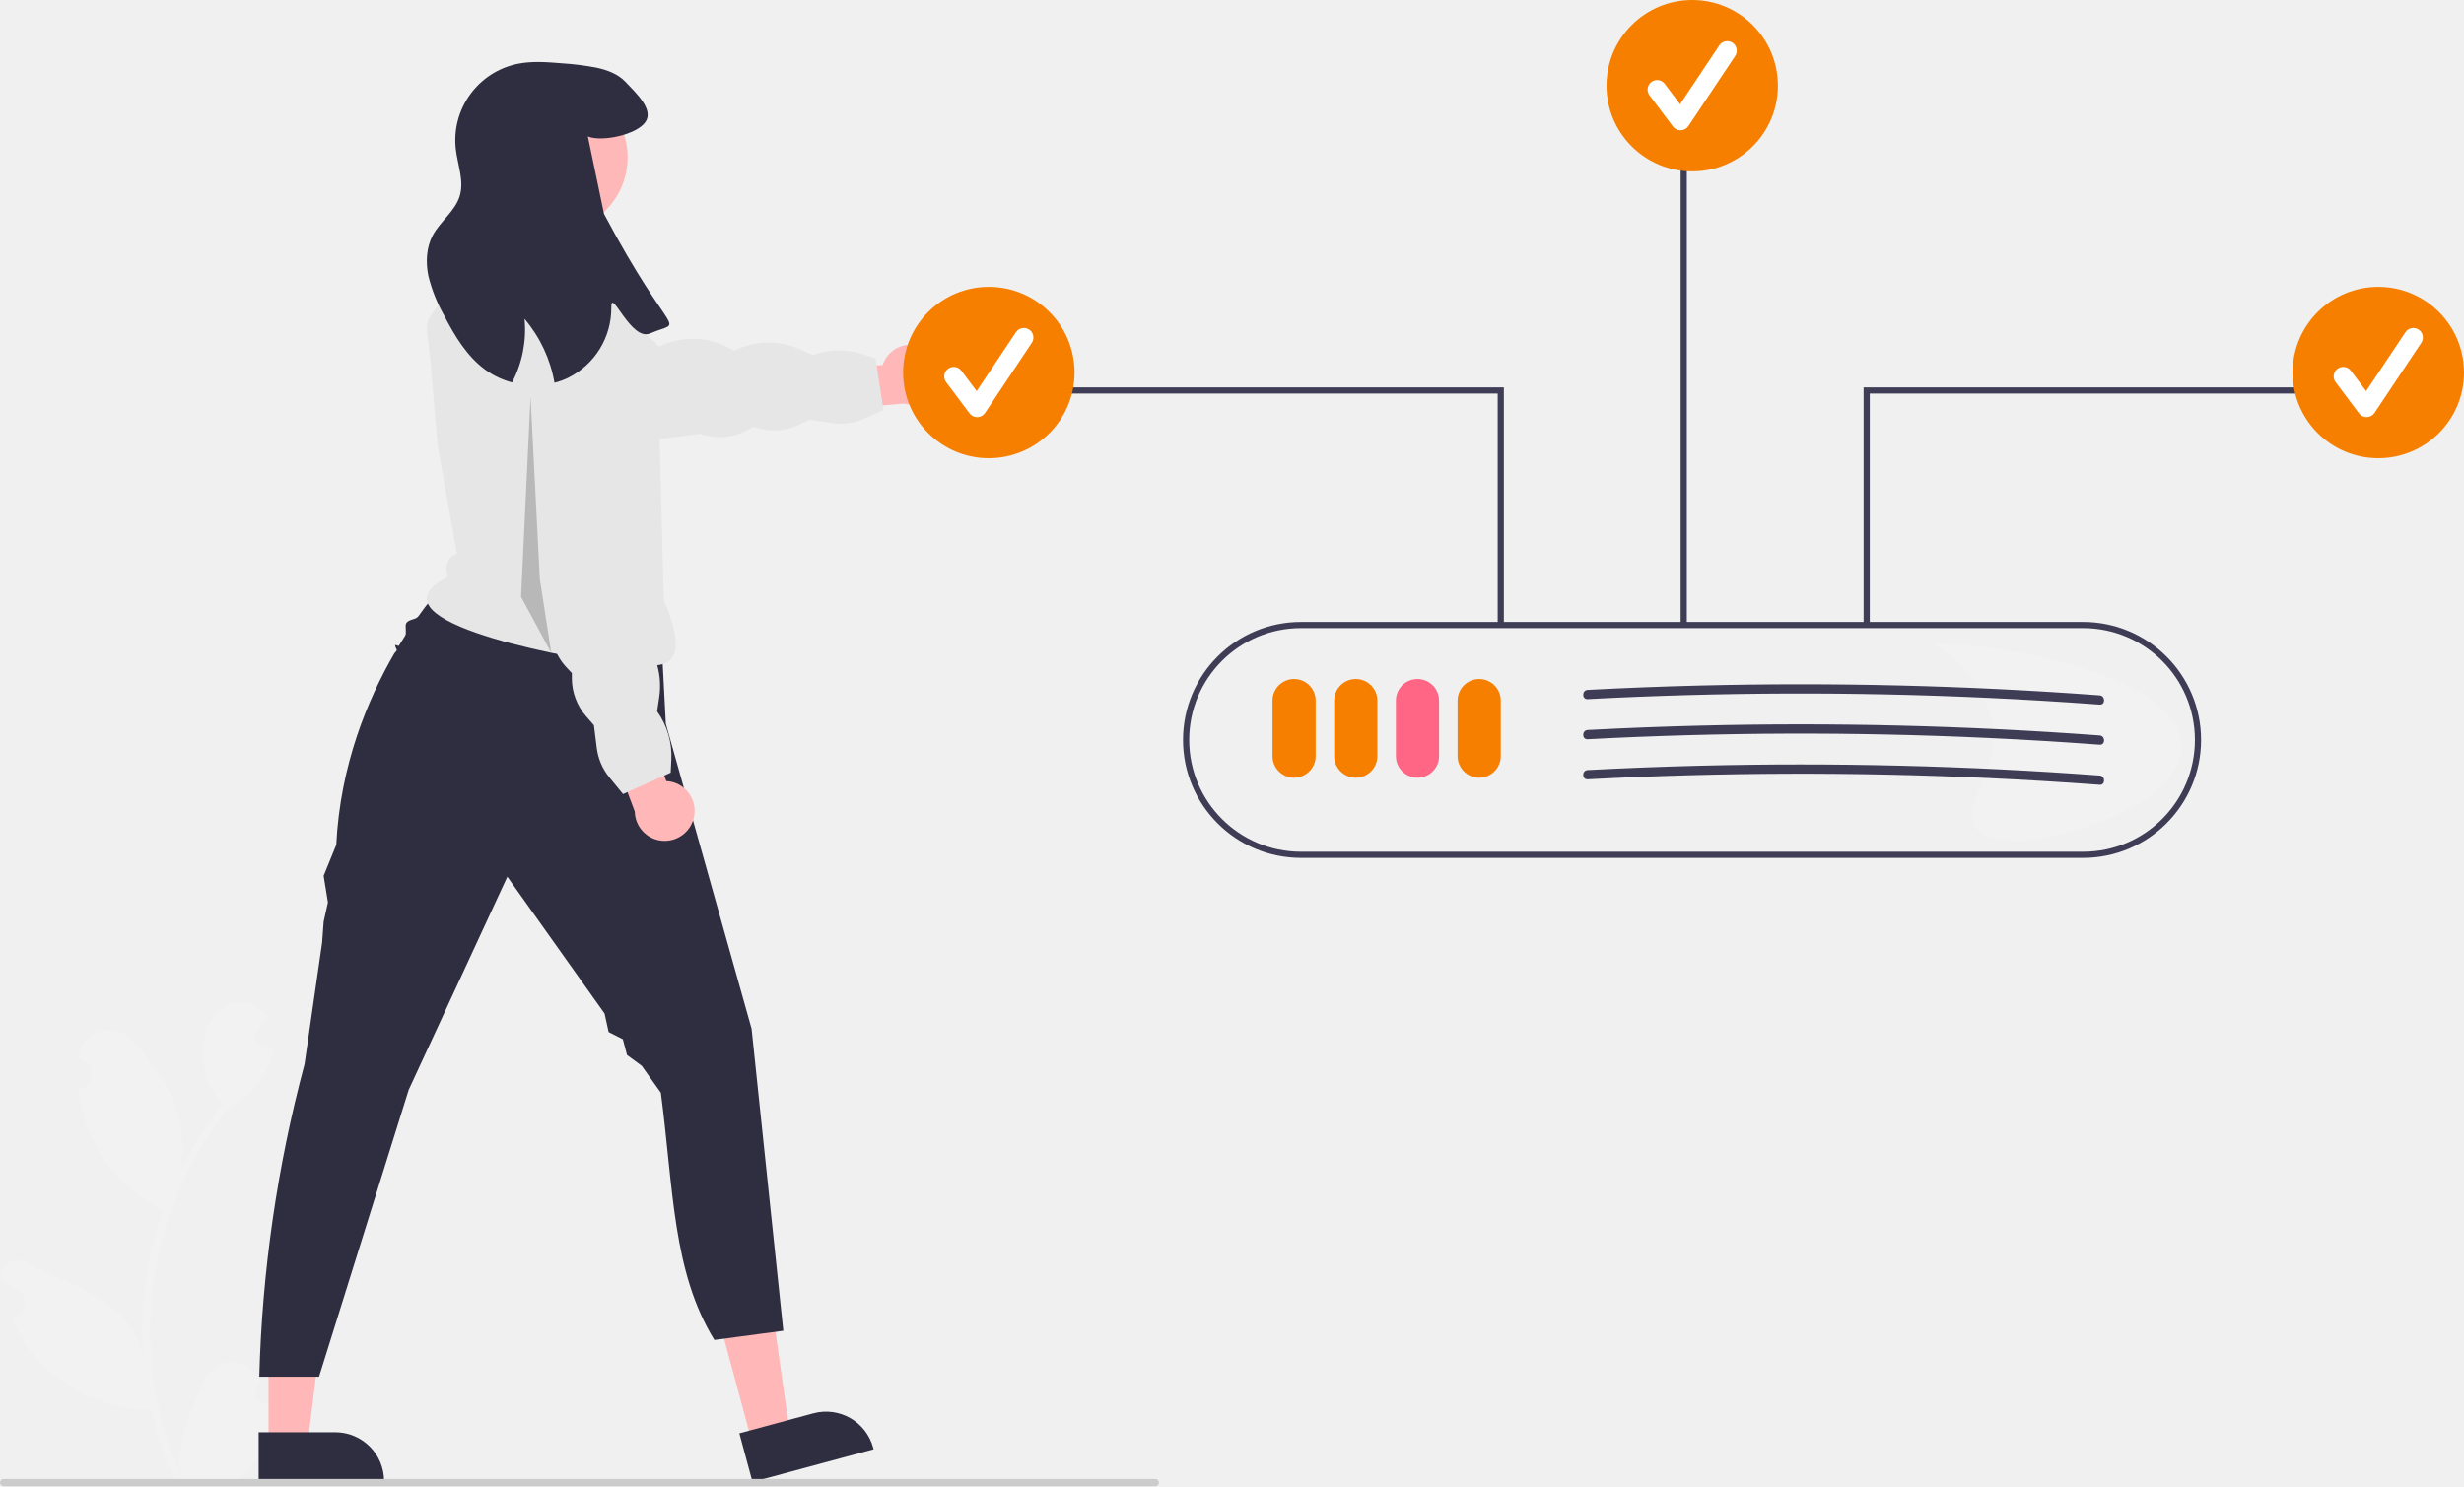
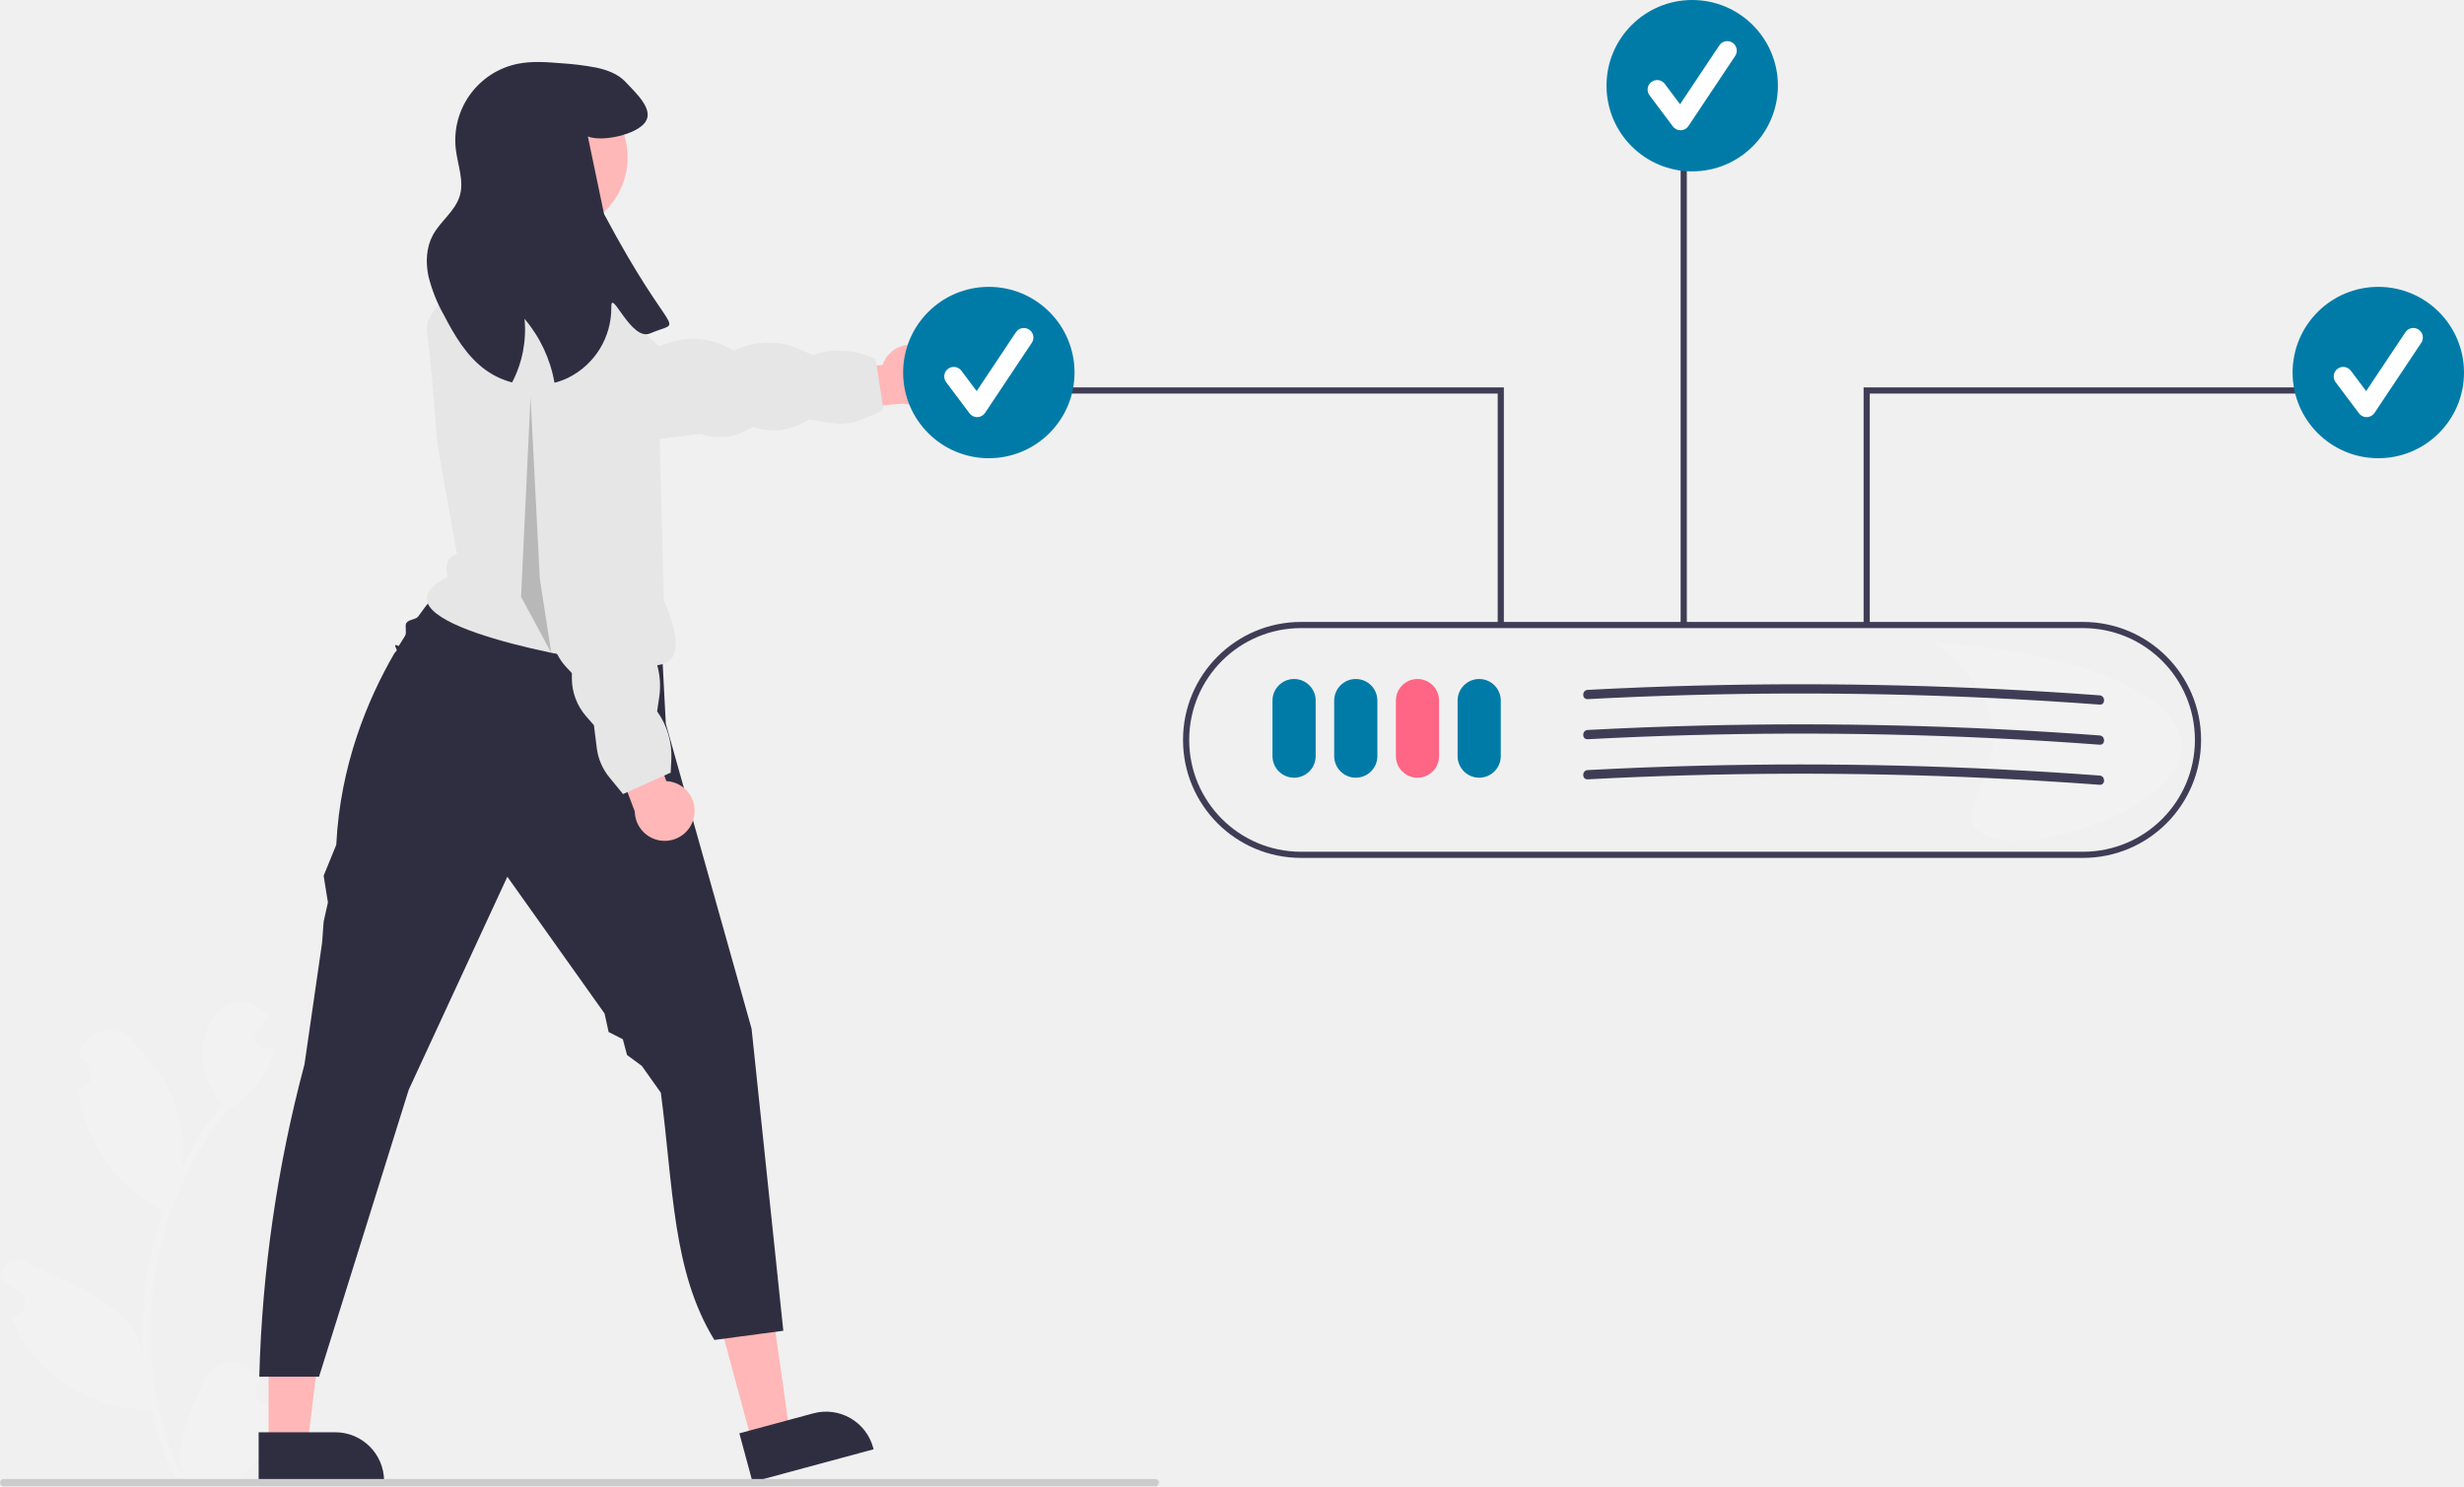
<svg xmlns="http://www.w3.org/2000/svg" data-name="Layer 1" width="798.704" height="481.873" viewBox="0 0 798.704 481.873">
  <path d="M287.178,664.086a3.613,3.613,0,0,1-2.619-6.263c.091-.362.156-.622.248-.984a9.707,9.707,0,0,0-17.997-.17c-4.282,10.023-9.825,20.4-7.068,31.44-18.206-38.585-12.015-86.582,14.891-119.58,7.437-4.097,13.465-11.376,15.034-19.827-3.681,1.247-8.27-1.747-5.502-5.624,1.2-1.482,2.411-2.952,3.61-4.434-13.982-14.89-30.641,8.512-15.251,28.609a115.847,115.847,0,0,0-13.011,20.352,48.709,48.709,0,0,0-2.908-22.624c-2.783-6.715-8.001-12.37-12.595-18.175-5.586-7.073-17.083-3.81-17.835,5.166,5.155,1.694,5.825,9.141-.072,10.16,1.545,16.698,12.453,32.043,27.478,39.366a116.299,116.299,0,0,0-6.355,48.611c-2.652-19.25-23.316-23.921-37.759-31.572a5.626,5.626,0,0,0-8.58,5.699,32.495,32.495,0,0,1,5.696,3.005,4.911,4.911,0,0,1-2.282,8.965c7.28,18.018,26.102,30.117,45.434,30.049a119.562,119.562,0,0,0,8.032,23.447h28.692c.103-.319.195-.648.288-.967a32.599,32.599,0,0,1-7.939-.473c7.026-8.319,12.46-12.563,8.371-24.177Z" transform="translate(-200.6481 -209.0637)" fill="#f2f2f2" />
  <polygon points="149.443 155.77 154.114 197.9 213.77 198.929 206.57 148.529 149.443 155.77" fill="#ffb7b7" />
  <polygon points="243.842 467.83 256.016 464.542 249.125 416.022 231.158 420.875 243.842 467.83" fill="#ffb7b7" />
  <path d="M440.312,673.758l23.974-6.476.001-0a15.827,15.827,0,0,1,19.405,11.152l.134.496L444.573,689.533Z" transform="translate(-200.6481 -209.0637)" fill="#2f2e41" />
  <polygon points="87.055 468.468 99.665 468.467 105.664 419.829 87.053 419.83 87.055 468.468" fill="#ffb7b7" />
  <path d="M284.486,673.415l24.833-.001h.001a15.827,15.827,0,0,1,15.826,15.826v.514l-40.66.002Z" transform="translate(-200.6481 -209.0637)" fill="#2f2e41" />
  <path d="M353.816,382.449l-8.494,15.289a102.113,102.113,0,0,0-9.092,11.164c-.786,1.092-3.018.896-3.855,2.137-.6.888.206,3.178-.412,4.141q-.994,1.547-2.01,3.22c-.248.409-2.047-1.401-.747,1.245.212.43-.49.83-.735,1.253-8.609,14.841-17.547,36.165-18.822,62.062l-4.095,10.033,1.392,8.642-1.392,6.259-.491,6.753-.769,5.316-4.94,34.139A437.551,437.551,0,0,0,284.693,655.407h19.371l29.067-93.022,31.972-69.081,31.515,44.351,1.318,5.999,4.604,2.336,1.356,5.114,4.788,3.531,6.175,8.69c4.099,31.065,3.73,57.964,17.348,80.161l22.351-2.98-10.286-97.941-27.798-98.875-2.815-53.836Z" transform="translate(-200.6481 -209.0637)" fill="#2f2e41" />
  <path d="M348.766,388.688,342.509,353.497l-2.297-26.79c-1.301-15.196-3.437-10.646,5.573-22.952l22.351-14.9h17.881l8.94,14.9,18.071,16.381c11.705,11.769,2.541,23.036,1.264,24.488l1.526,58.964c12.102,28.596-7.363,19.644-14.9,20.861-22.351-2.98-81.953-14.9-55.132-28.311C344.739,392.095,345.81,389.671,348.766,388.688Z" transform="translate(-200.6481 -209.0637)" fill="#e6e6e6" />
  <path d="M500.491,321.961a9.645,9.645,0,0,0-13.749,5.449l-21.98,1.617-2.275,13.597,31.009-2.719a9.697,9.697,0,0,0,6.996-17.943Z" transform="translate(-200.6481 -209.0637)" fill="#ffb7b7" />
  <path d="M487.021,342.045l-6.362,2.801a18.775,18.775,0,0,1-10.336,1.386l-7.332-1.094-3.461,1.653a18.775,18.775,0,0,1-13.15,1.138l-1.596-.447-2.164,1.136a18.775,18.775,0,0,1-15.001,1.073h0l-13.49,1.736-38.704-24.739a12.788,12.788,0,0,1-5.397-2.514,12.414,12.414,0,0,1,9.633-21.933l34.434,19.217,1.579-.657a24.764,24.764,0,0,1,22.354,1.694l.491.298,1.541-.659a24.764,24.764,0,0,1,19.804.146l4.302,1.915h0a24.764,24.764,0,0,1,16.33-.222l3.99,1.333Z" transform="translate(-200.6481 -209.0637)" fill="#e6e6e6" />
  <path d="M425.576,474.08a9.645,9.645,0,0,0-8.944-11.778L409.164,441.566l-13.708,1.464,10.956,29.136a9.697,9.697,0,0,0,19.163,1.914Z" transform="translate(-200.6481 -209.0637)" fill="#ffb7b7" />
  <path d="M402.609,466.505l-4.408-5.375a18.775,18.775,0,0,1-4.114-9.583l-.918-7.356-2.522-2.889a18.775,18.775,0,0,1-4.631-12.36l.001-1.657-1.677-1.779a18.775,18.775,0,0,1-5.067-14.16h0l-5.299-12.527-3.681-61.805-.723-12.731a12.788,12.788,0,0,1,.97-5.874,12.414,12.414,0,0,1,23.716,3.381l8.574,68.938,1.057,1.345a24.764,24.764,0,0,1,4.378,21.987l-.155.553,1.049,1.307a24.764,24.764,0,0,1,5.184,19.114l-.688,4.659h0a24.764,24.764,0,0,1,4.604,15.669l-.211,4.202Z" transform="translate(-200.6481 -209.0637)" fill="#e6e6e6" />
  <circle cx="179.139" cy="51.034" r="24.306" fill="#ffb8b8" />
  <path d="M396.447,278.425l-5.245-25.122c4.604,1.877,15.839-.581,18.655-4.679,2.816-4.098-3.084-9.417-6.482-13.038-2.444-2.593-5.975-3.859-9.447-4.604a91.009,91.009,0,0,0-11.205-1.401c-4.753-.387-9.566-.775-14.245.164A25.302,25.302,0,0,0,348.408,257.534c.611,5.051,2.727,10.177,1.267,15.049-1.49,4.947-6.258,8.166-8.717,12.71-2.146,3.993-2.369,8.821-1.445,13.261a50.02,50.02,0,0,0,5.007,12.621c3.487,6.72,7.465,13.47,13.604,17.881a25.822,25.822,0,0,0,8.523,3.993,36.811,36.811,0,0,0,4.023-20.622,43.503,43.503,0,0,1,9.715,20.727,23.116,23.116,0,0,0,4.485-1.639,25.188,25.188,0,0,0,13.932-22.753c-.209-6.735,6.358,11.043,12.546,8.404C422.851,312.26,418.879,320.677,396.447,278.425Z" transform="translate(-200.6481 -209.0637)" fill="#2f2e41" />
  <path d="M905.548,443.451c-8.602-13.342-40.581-24.086-76.804-25.803l-2.118-.944c14.627,10.556,21.593,22.595,19.951,34.481-.945,6.841-4.667,13.584-6.437,20.402-.973,3.747.25,8.501,9.631,9.817,6.343.89,13.341-.349,18.924-1.789C898.805,471.85,914.149,456.793,905.548,443.451Z" transform="translate(-200.6481 -209.0637)" fill="#f2f2f2" />
  <path d="M200.648,689.746a1.186,1.186,0,0,0,1.19,1.19h373.29a1.19,1.19,0,0,0,0-2.38h-373.29A1.187,1.187,0,0,0,200.648,689.746Z" transform="translate(-200.6481 -209.0637)" fill="#ccc" />
  <path d="M875.875,487.203h-253.5a38.25,38.25,0,0,1,0-76.5h253.5a38.25,38.25,0,1,1,0,76.5Zm-253.5-74.5a36.25,36.25,0,0,0,0,72.5h253.5a36.25,36.25,0,1,0,0-72.5Z" transform="translate(-200.6481 -209.0637)" fill="#3f3d56" />
-   <path d="M620.125,461.203a7.008,7.008,0,0,1-7-7v-18a7,7,0,0,1,14,0v18A7.008,7.008,0,0,1,620.125,461.203Z" transform="translate(-200.6481 -209.0637)" fill="#f77f00" />
-   <path d="M640.125,461.203a7.008,7.008,0,0,1-7-7v-18a7,7,0,0,1,14,0v18A7.008,7.008,0,0,1,640.125,461.203Z" transform="translate(-200.6481 -209.0637)" fill="#f77f00" />
+   <path d="M620.125,461.203a7.008,7.008,0,0,1-7-7v-18a7,7,0,0,1,14,0v18A7.008,7.008,0,0,1,620.125,461.203Z" transform="translate(-200.6481 -209.0637)" fill="#007BA7" />
+   <path d="M640.125,461.203a7.008,7.008,0,0,1-7-7v-18a7,7,0,0,1,14,0v18A7.008,7.008,0,0,1,640.125,461.203Z" transform="translate(-200.6481 -209.0637)" fill="#007BA7" />
  <path d="M660.125,461.203a7.008,7.008,0,0,1-7-7v-18a7,7,0,0,1,14,0v18A7.008,7.008,0,0,1,660.125,461.203Z" transform="translate(-200.6481 -209.0637)" fill="#ff6584" />
-   <path d="M680.125,461.203a7.008,7.008,0,0,1-7-7v-18a7,7,0,0,1,14,0v18A7.008,7.008,0,0,1,680.125,461.203Z" transform="translate(-200.6481 -209.0637)" fill="#f77f00" />
+   <path d="M680.125,461.203a7.008,7.008,0,0,1-7-7v-18a7,7,0,0,1,14,0v18A7.008,7.008,0,0,1,680.125,461.203Z" transform="translate(-200.6481 -209.0637)" fill="#007BA7" />
  <polygon points="487.477 202.64 485.477 202.64 485.477 127.597 342.82 127.597 342.82 125.597 487.477 125.597 487.477 202.64" fill="#3f3d56" />
-   <circle cx="320.53" cy="120.78" r="27.78" fill="#f77f00" />
+   <circle cx="320.53" cy="120.78" r="27.78" fill="#007BA7" />
  <path d="M517.388,344.302a3.089,3.089,0,0,1-2.472-1.236l-7.579-10.105a3.09,3.09,0,1,1,4.944-3.708l4.958,6.611,12.735-19.102a3.09,3.09,0,0,1,5.142,3.428l-15.158,22.736a3.091,3.091,0,0,1-2.485,1.375C517.446,344.301,517.417,344.302,517.388,344.302Z" transform="translate(-200.6481 -209.0637)" fill="#fff" />
  <polygon points="606.084 202.64 604.084 202.64 604.084 125.597 748.741 125.597 748.741 127.597 606.084 127.597 606.084 202.64" fill="#3f3d56" />
-   <circle cx="770.924" cy="120.78" r="27.78" fill="#f77f00" />
+   <circle cx="770.924" cy="120.78" r="27.78" fill="#007BA7" />
  <path d="M967.782,344.302a3.089,3.089,0,0,1-2.472-1.236l-7.579-10.105a3.09,3.09,0,1,1,4.944-3.708L967.634,335.863l12.735-19.102a3.09,3.09,0,0,1,5.142,3.428l-15.158,22.736a3.091,3.091,0,0,1-2.485,1.375C967.839,344.301,967.811,344.302,967.782,344.302Z" transform="translate(-200.6481 -209.0637)" fill="#fff" />
  <rect x="544.781" y="42.893" width="2" height="159.747" fill="#3f3d56" />
-   <circle cx="548.53" cy="27.78" r="27.78" fill="#f77f00" />
+   <circle cx="548.53" cy="27.78" r="27.78" fill="#007BA7" />
  <path d="M745.388,251.302a3.089,3.089,0,0,1-2.472-1.236l-7.579-10.105a3.09,3.09,0,1,1,4.944-3.708l4.958,6.611,12.735-19.102a3.09,3.09,0,0,1,5.142,3.428l-15.158,22.736a3.091,3.091,0,0,1-2.485,1.375C745.446,251.301,745.417,251.302,745.388,251.302Z" transform="translate(-200.6481 -209.0637)" fill="#fff" />
  <path d="M715.293,435.728q32.4-1.708,64.856-1.818,32.32-.104,64.618,1.39,18.254.844,36.479,2.199c1.926.143,1.917-2.858,0-3q-32.356-2.399-64.803-3.201-32.31-.793-64.633.011-18.268.455-36.518,1.42c-1.921.101-1.933,3.102,0,3Z" transform="translate(-200.6481 -209.0637)" fill="#3f3d56" />
  <path d="M715.293,448.728q32.4-1.708,64.856-1.818,32.32-.104,64.618,1.39,18.254.844,36.479,2.199c1.926.143,1.917-2.858,0-3q-32.356-2.399-64.803-3.201-32.31-.793-64.633.011-18.268.455-36.518,1.42c-1.921.101-1.933,3.102,0,3Z" transform="translate(-200.6481 -209.0637)" fill="#3f3d56" />
  <path d="M715.293,461.728q32.4-1.708,64.856-1.818,32.32-.104,64.618,1.39,18.254.844,36.479,2.199c1.926.143,1.917-2.858,0-3q-32.356-2.399-64.803-3.201-32.31-.793-64.633.011-18.268.455-36.518,1.42c-1.921.101-1.933,3.102,0,3Z" transform="translate(-200.6481 -209.0637)" fill="#3f3d56" />
  <polygon points="171.977 128.64 168.898 193.49 178.686 211.64 174.977 187.64 171.977 128.64" opacity="0.2" />
</svg>
